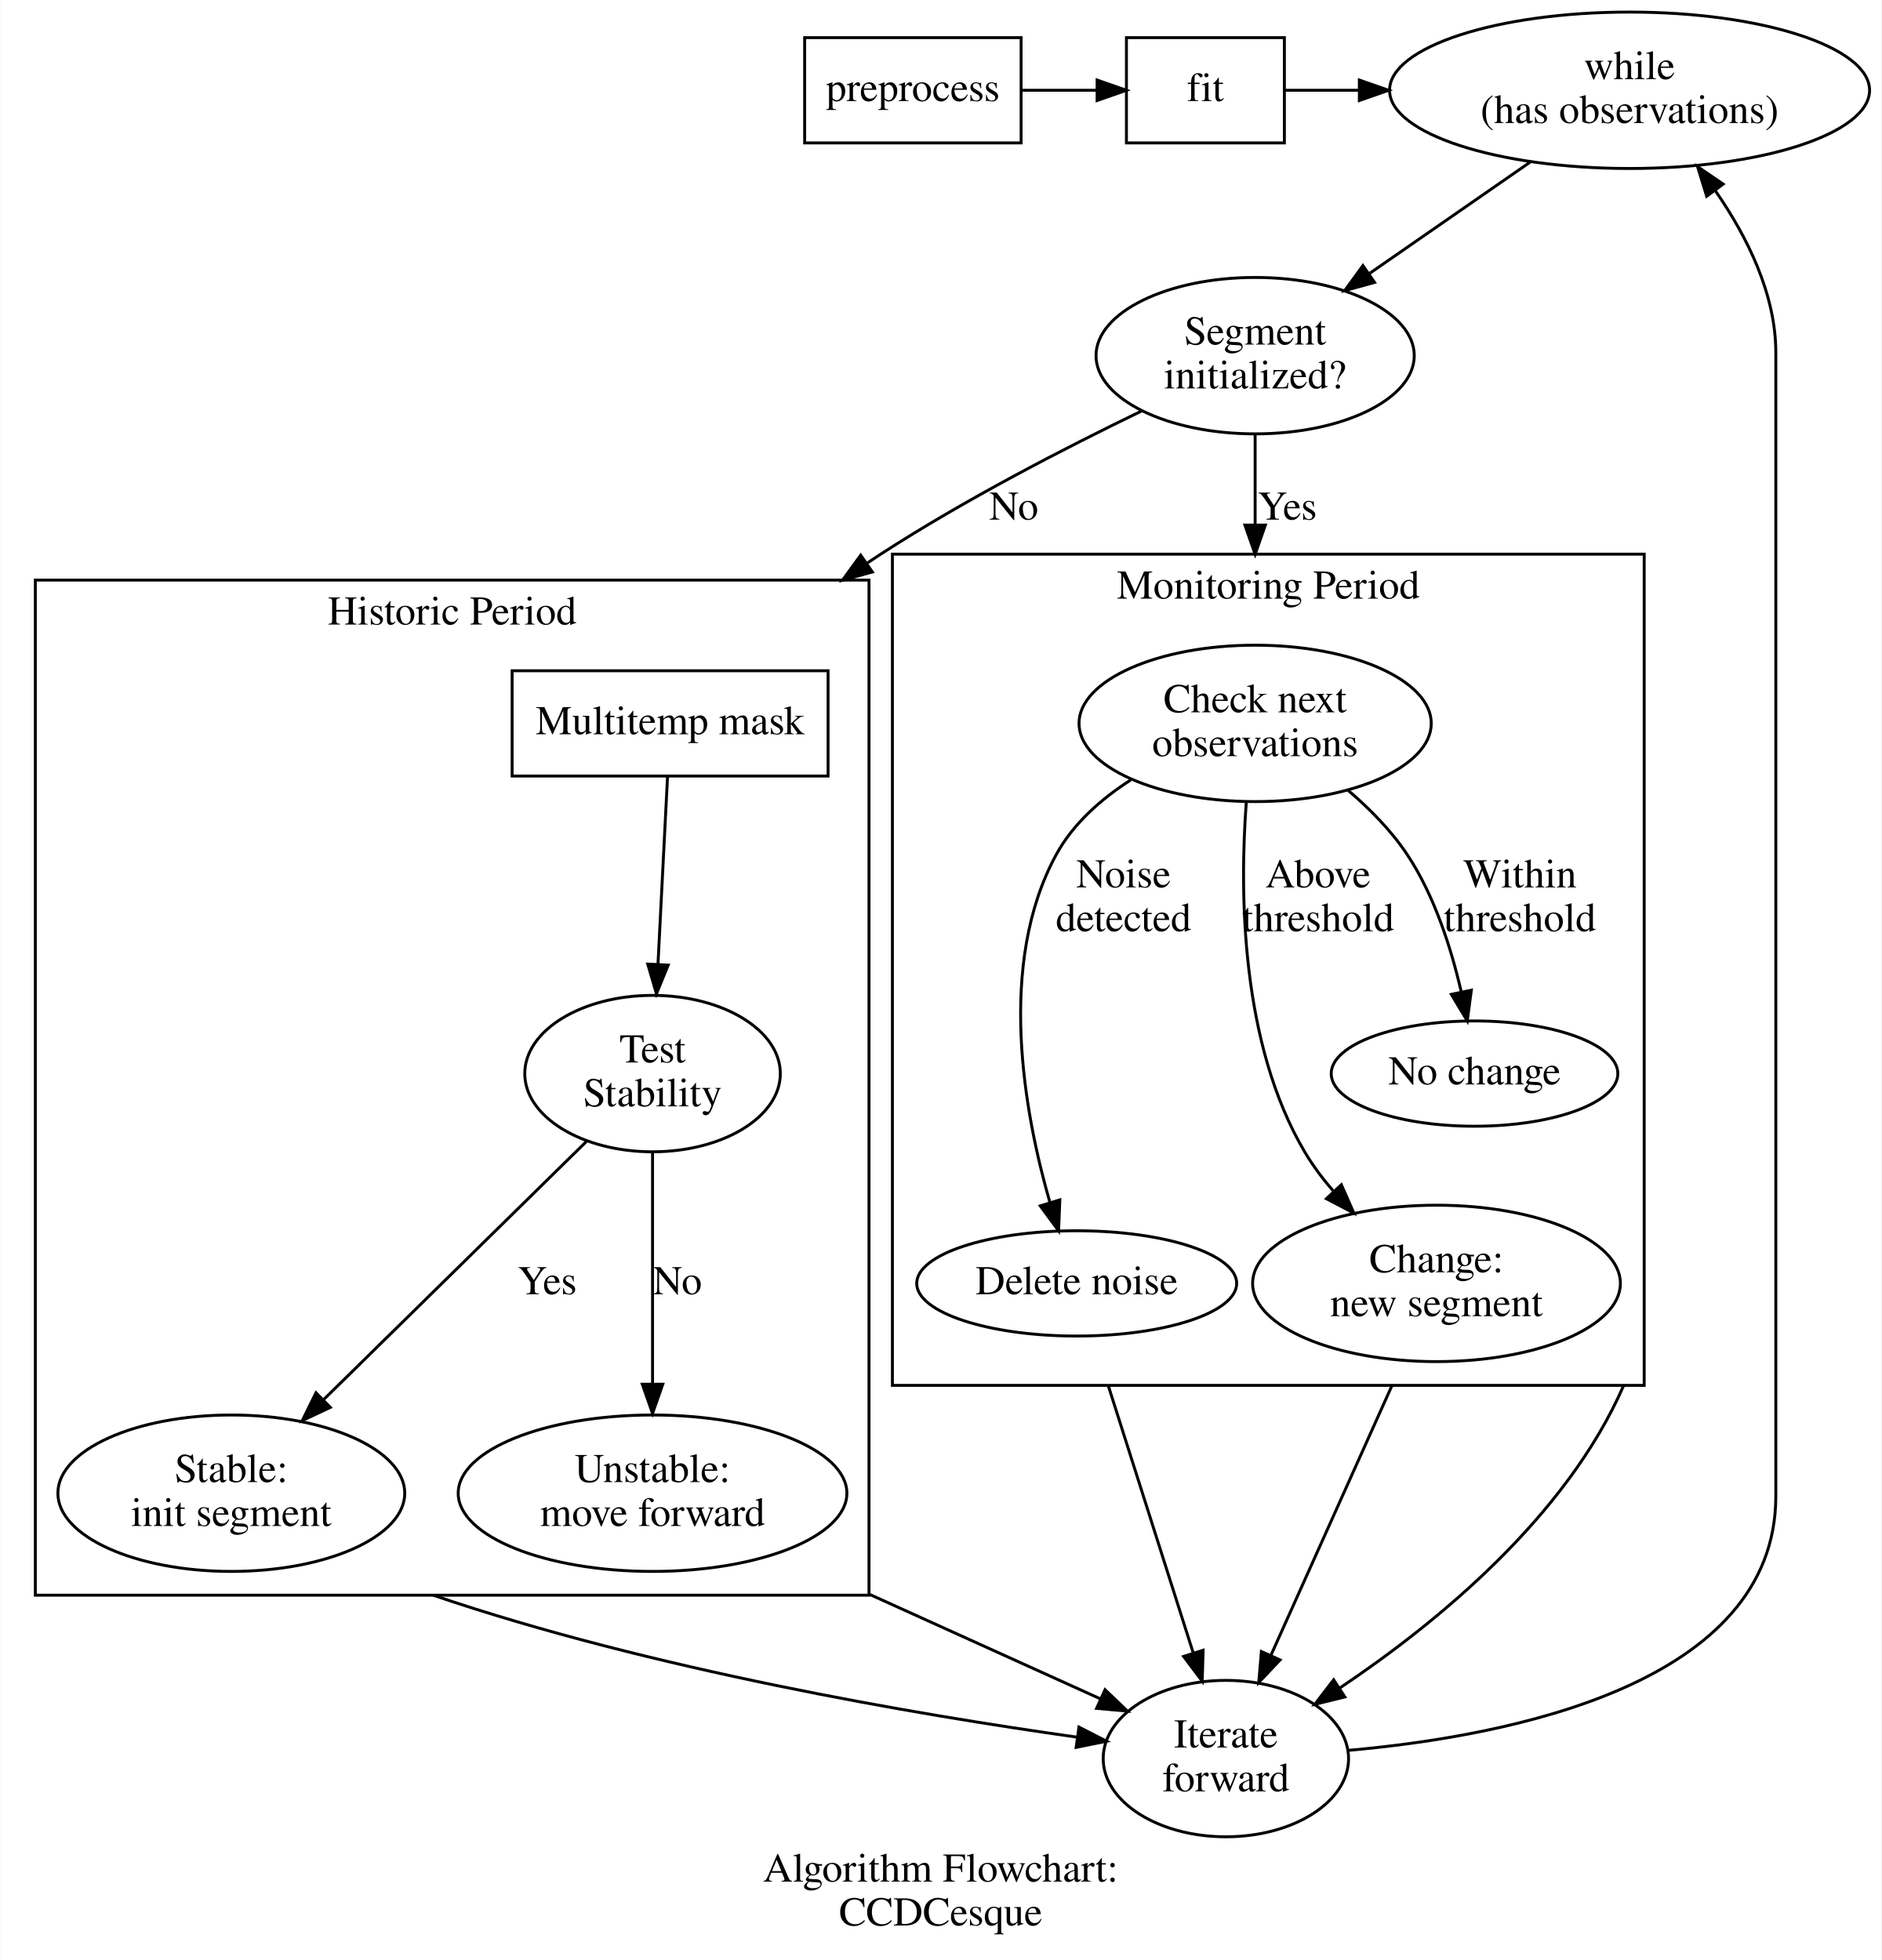
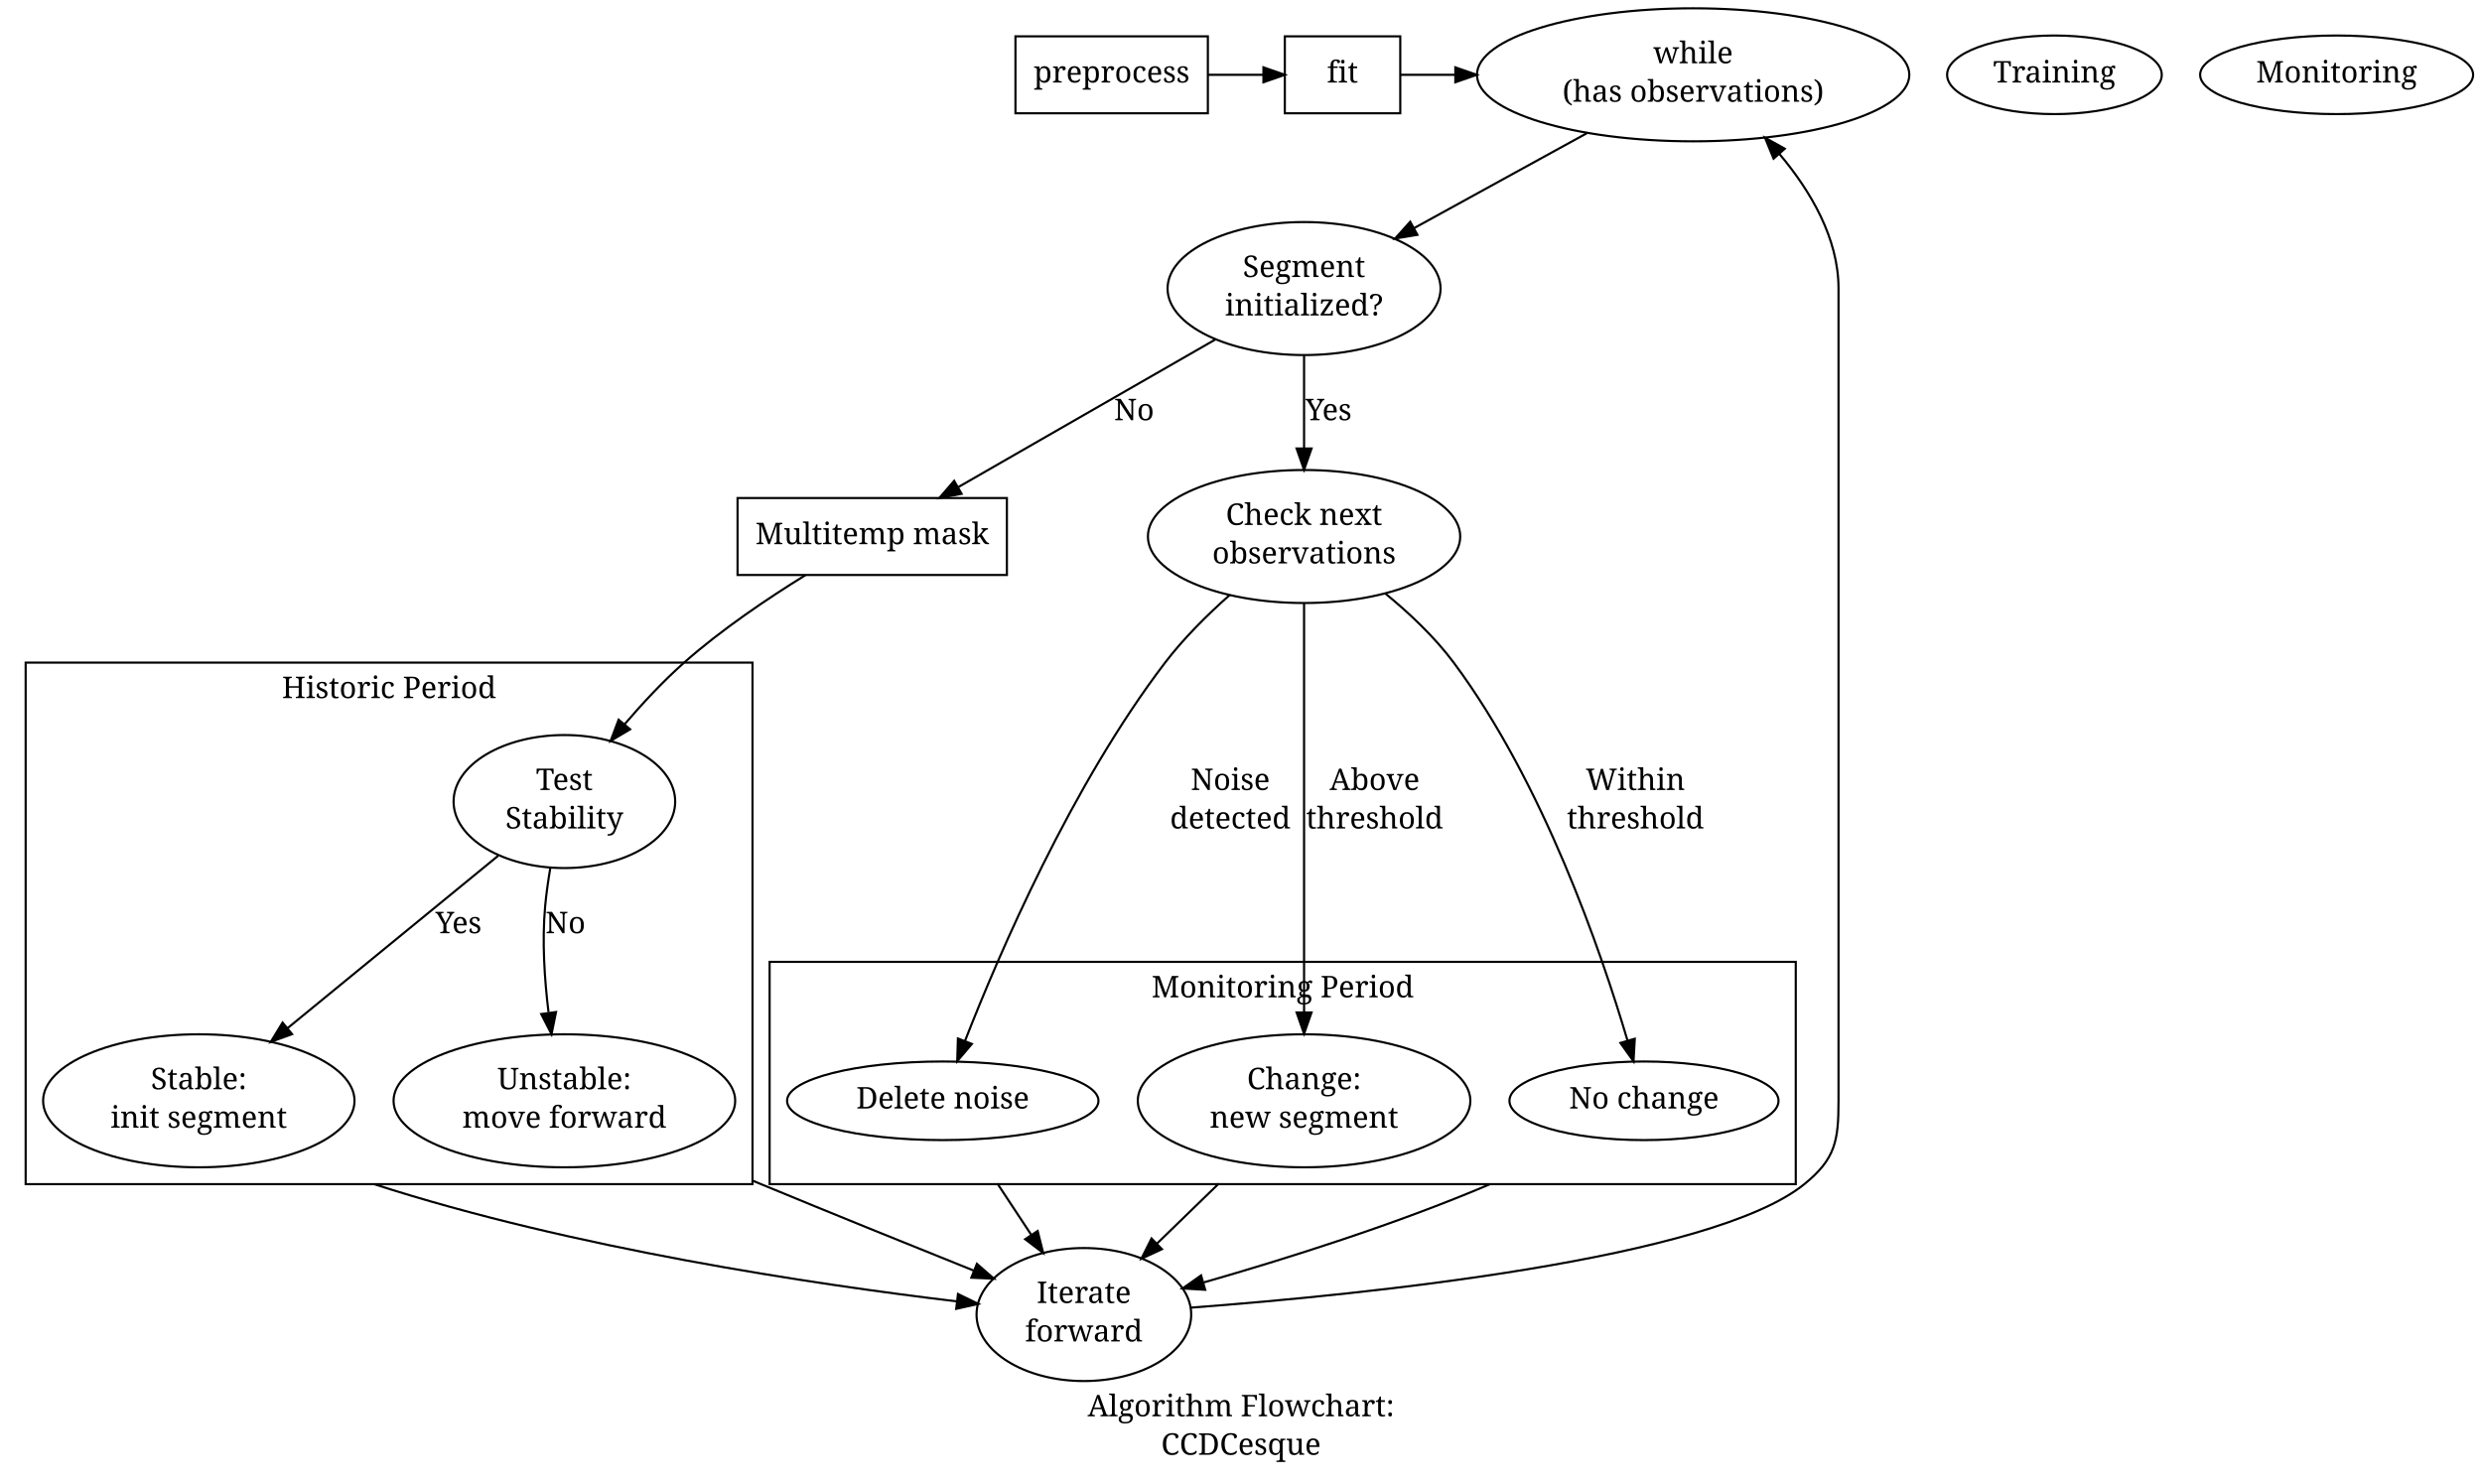
- <svg xmlns="http://www.w3.org/2000/svg" width="643pt" height="670pt" viewBox="0.00 0.00 643.02 670.18">
-   <g id="graph0" class="graph" transform="scale(1 1) rotate(0) translate(4 666.181)">
-     <polygon fill="white" stroke="none" points="-4,4 -4,-666.181 639.024,-666.181 639.024,4 -4,4" />
-     <text text-anchor="middle" x="317.512" y="-22.8" font-family="Times,serif" font-size="14.00">Algorithm Flowchart:</text>
-     <text text-anchor="middle" x="317.512" y="-7.8" font-family="Times,serif" font-size="14.00">CCDCesque</text>
-     <g id="clust5" class="cluster">
-       <polygon fill="none" stroke="black" points="8,-120.74 8,-467.831 293,-467.831 293,-120.74 8,-120.74" />
-       <text text-anchor="middle" x="150.5" y="-452.631" font-family="Times,serif" font-size="14.00">Historic Period</text>
+ <svg xmlns="http://www.w3.org/2000/svg" width="1161pt" height="694pt" viewBox="0.00 0.00 1161.00 694.00">
+   <g id="graph1" class="graph" transform="scale(1 1) rotate(0) translate(4 690)">
+     <polygon fill="white" stroke="white" points="-4,5 -4,-690 1158,-690 1158,5 -4,5" />
+     <text text-anchor="middle" x="576.5" y="-27.4" font-family="Times Roman,serif" font-size="14.00">Algorithm Flowchart:</text>
+     <text text-anchor="middle" x="576.5" y="-9.4" font-family="Times Roman,serif" font-size="14.00">CCDCesque</text>
+     <g id="graph6" class="cluster">
+       <polygon fill="none" stroke="black" points="8,-136 8,-380 348,-380 348,-136 8,-136" />
+       <text text-anchor="middle" x="178" y="-363.4" font-family="Times Roman,serif" font-size="14.00">Historic Period</text>
    </g>
-     <g id="clust6" class="cluster">
-       <polygon fill="none" stroke="black" points="301,-192.48 301,-476.701 558,-476.701 558,-192.48 301,-192.48" />
-       <text text-anchor="middle" x="429.5" y="-461.501" font-family="Times,serif" font-size="14.00">Monitoring Period</text>
+     <g id="graph7" class="cluster">
+       <polygon fill="none" stroke="black" points="356,-136 356,-240 836,-240 836,-136 356,-136" />
+       <text text-anchor="middle" x="596" y="-223.4" font-family="Times Roman,serif" font-size="14.00">Monitoring Period</text>
    </g>
    <g id="node1" class="node">
-       <polygon fill="none" stroke="black" points="345,-653.311 271,-653.311 271,-617.311 345,-617.311 345,-653.311" />
-       <text text-anchor="middle" x="308" y="-631.611" font-family="Times,serif" font-size="14.00">preprocess</text>
+       <polygon fill="none" stroke="black" points="561,-673 471,-673 471,-637 561,-637 561,-673" />
+       <text text-anchor="middle" x="516" y="-651.4" font-family="Times Roman,serif" font-size="14.00">preprocess</text>
    </g>
    <g id="node2" class="node">
-       <polygon fill="none" stroke="black" points="435,-653.311 381,-653.311 381,-617.311 435,-617.311 435,-653.311" />
-       <text text-anchor="middle" x="408" y="-631.611" font-family="Times,serif" font-size="14.00">fit</text>
+       <polygon fill="none" stroke="black" points="651,-673 597,-673 597,-637 651,-637 651,-673" />
+       <text text-anchor="middle" x="624" y="-651.4" font-family="Times Roman,serif" font-size="14.00">fit</text>
    </g>
-     <g id="edge1" class="edge">
-       <path fill="none" stroke="black" d="M345.109,-635.311C353.703,-635.311 362.296,-635.311 370.889,-635.311" />
-       <polygon fill="black" stroke="black" points="370.977,-638.811 380.977,-635.311 370.977,-631.811 370.977,-638.811" />
+     <g id="edge6" class="edge">
+       <path fill="none" stroke="black" d="M561.141,-655C569.73,-655 578.319,-655 586.907,-655" />
+       <polygon fill="black" stroke="black" points="586.99,-658.5 596.99,-655 586.99,-651.5 586.99,-658.5" />
    </g>
    <g id="node3" class="node">
-       <ellipse fill="none" stroke="black" cx="553" cy="-635.311" rx="82.049" ry="26.741" />
-       <text text-anchor="middle" x="553" y="-639.111" font-family="Times,serif" font-size="14.00">while</text>
-       <text text-anchor="middle" x="553" y="-624.111" font-family="Times,serif" font-size="14.00">(has observations)</text>
+       <ellipse fill="none" stroke="black" cx="788" cy="-655" rx="101.116" ry="31.113" />
+       <text text-anchor="middle" x="788" y="-660.4" font-family="Times Roman,serif" font-size="14.00">while</text>
+       <text text-anchor="middle" x="788" y="-642.4" font-family="Times Roman,serif" font-size="14.00">(has observations)</text>
    </g>
-     <g id="edge2" class="edge">
-       <path fill="none" stroke="black" d="M435.188,-635.311C443.585,-635.311 451.983,-635.311 460.38,-635.311" />
-       <polygon fill="black" stroke="black" points="460.623,-638.811 470.623,-635.311 460.623,-631.811 460.623,-638.811" />
+     <g id="edge7" class="edge">
+       <path fill="none" stroke="black" d="M651.227,-655C659.646,-655 668.066,-655 676.485,-655" />
+       <polygon fill="black" stroke="black" points="676.756,-658.5 686.756,-655 676.756,-651.5 676.756,-658.5" />
    </g>
    <g id="node4" class="node">
-       <ellipse fill="none" stroke="black" cx="425" cy="-544.571" rx="54.395" ry="26.741" />
-       <text text-anchor="middle" x="425" y="-548.371" font-family="Times,serif" font-size="14.00">Segment</text>
-       <text text-anchor="middle" x="425" y="-533.371" font-family="Times,serif" font-size="14.00">initialized?</text>
+       <ellipse fill="none" stroke="black" cx="606" cy="-555" rx="63.848" ry="31.113" />
+       <text text-anchor="middle" x="606" y="-560.4" font-family="Times Roman,serif" font-size="14.00">Segment</text>
+       <text text-anchor="middle" x="606" y="-542.4" font-family="Times Roman,serif" font-size="14.00">initialized?</text>
    </g>
-     <g id="edge3" class="edge">
-       <path fill="none" stroke="black" d="M519.034,-610.763C502.104,-599.025 481.547,-584.774 463.976,-572.592" />
-       <polygon fill="black" stroke="black" points="465.832,-569.62 455.62,-566.799 461.844,-575.373 465.832,-569.62" />
+     <g id="edge8" class="edge">
+       <path fill="none" stroke="black" d="M738.268,-627.675C713.24,-613.923 682.929,-597.269 657.641,-583.374" />
+       <polygon fill="black" stroke="black" points="659.02,-580.138 648.57,-578.39 655.649,-586.273 659.02,-580.138" />
+     </g>
+     <g id="node7" class="node">
+       <polygon fill="none" stroke="black" points="467,-457 341,-457 341,-421 467,-421 467,-457" />
+       <text text-anchor="middle" x="404" y="-435.4" font-family="Times Roman,serif" font-size="14.00">Multitemp mask</text>
+     </g>
+     <g id="edge10" class="edge">
+       <path fill="none" stroke="black" d="M564.635,-531.246C529.457,-511.045 479.243,-482.209 444.356,-462.175" />
+       <polygon fill="black" stroke="black" points="445.808,-458.972 435.393,-457.028 442.322,-465.043 445.808,-458.972" />
+       <text text-anchor="middle" x="526.5" y="-493.4" font-family="Times Roman,serif" font-size="14.00">No</text>
+     </g>
+     <g id="node12" class="node">
+       <ellipse fill="none" stroke="black" cx="606" cy="-439" rx="73.039" ry="31.113" />
+       <text text-anchor="middle" x="606" y="-444.4" font-family="Times Roman,serif" font-size="14.00">Check next</text>
+       <text text-anchor="middle" x="606" y="-426.4" font-family="Times Roman,serif" font-size="14.00">observations</text>
+     </g>
+     <g id="edge12" class="edge">
+       <path fill="none" stroke="black" d="M606,-523.914C606,-510.521 606,-494.669 606,-480.308" />
+       <polygon fill="black" stroke="black" points="609.5,-480.172 606,-470.172 602.5,-480.172 609.5,-480.172" />
+       <text text-anchor="middle" x="617.5" y="-493.4" font-family="Times Roman,serif" font-size="14.00">Yes</text>
+     </g>
+     <g id="node5" class="node">
+       <ellipse fill="none" stroke="black" cx="503" cy="-75" rx="50.205" ry="31.113" />
+       <text text-anchor="middle" x="503" y="-80.4" font-family="Times Roman,serif" font-size="14.00">Iterate</text>
+       <text text-anchor="middle" x="503" y="-62.4" font-family="Times Roman,serif" font-size="14.00">forward</text>
+     </g>
+     <g id="edge38" class="edge">
+       <path fill="none" stroke="black" d="M552.834,-78.209C635.6,-84.47 796.609,-100.891 840,-136 854.565,-147.785 856,-156.265 856,-175 856,-555 856,-555 856,-555 856,-578.486 843.015,-600.542 828.394,-617.932" />
+       <polygon fill="black" stroke="black" points="825.624,-615.78 821.602,-625.582 830.858,-620.428 825.624,-615.78" />
    </g>
    <g id="node6" class="node">
-       <polygon fill="none" stroke="black" points="279,-436.831 171,-436.831 171,-400.831 279,-400.831 279,-436.831" />
-       <text text-anchor="middle" x="225" y="-415.131" font-family="Times,serif" font-size="14.00">Multitemp mask</text>
+       <ellipse fill="none" stroke="black" cx="957" cy="-655" rx="50.205" ry="18.385" />
+       <text text-anchor="middle" x="957" y="-651.4" font-family="Times Roman,serif" font-size="14.00">Training</text>
    </g>
-     <g id="edge4" class="edge">
-       <path fill="none" stroke="black" d="M386.14,-525.627C360.204,-513.087 325.72,-495.312 297,-476.701 295.512,-475.737 294.018,-474.749 292.52,-473.741" />
-       <polygon fill="black" stroke="black" points="294.141,-470.606 283.93,-467.782 290.151,-476.358 294.141,-470.606" />
-       <text text-anchor="middle" x="342.5" y="-488.501" font-family="Times,serif" font-size="14.00">No</text>
+     <g id="node8" class="node">
+       <ellipse fill="none" stroke="black" cx="260" cy="-315" rx="51.828" ry="31.113" />
+       <text text-anchor="middle" x="260" y="-320.4" font-family="Times Roman,serif" font-size="14.00">Test</text>
+       <text text-anchor="middle" x="260" y="-302.4" font-family="Times Roman,serif" font-size="14.00">Stability</text>
+     </g>
+     <g id="edge15" class="edge">
+       <path fill="none" stroke="black" d="M372.802,-420.956C355.277,-410.135 333.483,-395.493 316,-380 306.236,-371.347 296.598,-361.007 288.143,-351.146" />
+       <polygon fill="black" stroke="black" points="290.742,-348.798 281.636,-343.383 285.377,-353.295 290.742,-348.798" />
+     </g>
+     <g id="node9" class="node">
+       <ellipse fill="none" stroke="black" cx="89" cy="-175" rx="72.832" ry="31.113" />
+       <text text-anchor="middle" x="89" y="-180.4" font-family="Times Roman,serif" font-size="14.00">Stable:</text>
+       <text text-anchor="middle" x="89" y="-162.4" font-family="Times Roman,serif" font-size="14.00">init segment</text>
+     </g>
+     <g id="edge17" class="edge">
+       <path fill="none" stroke="black" d="M229.033,-289.647C201.468,-267.079 160.924,-233.885 130.546,-209.015" />
+       <polygon fill="black" stroke="black" points="132.618,-206.187 122.663,-202.56 128.183,-211.603 132.618,-206.187" />
+       <text text-anchor="middle" x="210.5" y="-253.4" font-family="Times Roman,serif" font-size="14.00">Yes</text>
    </g>
    <g id="node10" class="node">
-       <ellipse fill="none" stroke="black" cx="425" cy="-418.831" rx="60.208" ry="26.741" />
-       <text text-anchor="middle" x="425" y="-422.631" font-family="Times,serif" font-size="14.00">Check next</text>
-       <text text-anchor="middle" x="425" y="-407.631" font-family="Times,serif" font-size="14.00">observations</text>
+       <ellipse fill="none" stroke="black" cx="260" cy="-175" rx="79.903" ry="31.113" />
+       <text text-anchor="middle" x="260" y="-180.4" font-family="Times Roman,serif" font-size="14.00">Unstable:</text>
+       <text text-anchor="middle" x="260" y="-162.4" font-family="Times Roman,serif" font-size="14.00">move forward</text>
    </g>
-     <g id="edge5" class="edge">
-       <path fill="none" stroke="black" d="M425,-517.631C425,-508.476 425,-497.714 425,-486.74" />
-       <polygon fill="black" stroke="black" points="428.5,-486.642 425,-476.642 421.5,-486.642 428.5,-486.642" />
-       <text text-anchor="middle" x="436" y="-488.501" font-family="Times,serif" font-size="14.00">Yes</text>
+     <g id="edge19" class="edge">
+       <path fill="none" stroke="black" d="M253.431,-284.012C252.419,-278.06 251.533,-271.857 251,-266 249.526,-249.814 250.67,-232.021 252.574,-216.494" />
+       <polygon fill="black" stroke="black" points="256.101,-216.538 253.991,-206.155 249.166,-215.587 256.101,-216.538" />
+       <text text-anchor="middle" x="260.5" y="-253.4" font-family="Times Roman,serif" font-size="14.00">No</text>
    </g>
-     <g id="node5" class="node">
-       <ellipse fill="none" stroke="black" cx="415" cy="-64.87" rx="41.94" ry="26.741" />
-       <text text-anchor="middle" x="415" y="-68.67" font-family="Times,serif" font-size="14.00">Iterate</text>
-       <text text-anchor="middle" x="415" y="-53.67" font-family="Times,serif" font-size="14.00">forward</text>
+     <g id="edge34" class="edge">
+       <path fill="none" stroke="black" d="M171,-136C263.815,-105.979 376.293,-89.209 443.624,-81.15" />
+       <polygon fill="black" stroke="black" points="444.103,-84.618 453.627,-79.977 443.288,-77.665 444.103,-84.618" />
    </g>
-     <g id="edge17" class="edge">
-       <path fill="none" stroke="black" d="M456.723,-67.672C512.11,-72.559 603,-90.366 603,-154.61 603,-545.571 603,-545.571 603,-545.571 603,-565.564 593.247,-585.206 582.356,-600.908" />
-       <polygon fill="black" stroke="black" points="579.358,-599.076 576.243,-609.203 584.994,-603.229 579.358,-599.076" />
-     </g>
-     <g id="node7" class="node">
-       <ellipse fill="none" stroke="black" cx="219" cy="-299.09" rx="43.682" ry="26.741" />
-       <text text-anchor="middle" x="219" y="-302.89" font-family="Times,serif" font-size="14.00">Test</text>
-       <text text-anchor="middle" x="219" y="-287.89" font-family="Times,serif" font-size="14.00">Stability</text>
-     </g>
-     <g id="edge6" class="edge">
-       <path fill="none" stroke="black" d="M224.128,-400.71C223.273,-383.938 221.943,-357.852 220.853,-336.443" />
-       <polygon fill="black" stroke="black" points="224.344,-336.179 220.339,-326.37 217.353,-336.536 224.344,-336.179" />
-     </g>
-     <g id="node8" class="node">
-       <ellipse fill="none" stroke="black" cx="75" cy="-155.61" rx="59.294" ry="26.741" />
-       <text text-anchor="middle" x="75" y="-159.41" font-family="Times,serif" font-size="14.00">Stable:</text>
-       <text text-anchor="middle" x="75" y="-144.41" font-family="Times,serif" font-size="14.00">init segment</text>
-     </g>
-     <g id="edge7" class="edge">
-       <path fill="none" stroke="black" d="M196.5,-275.984C172.351,-252.257 133.801,-214.382 106.611,-187.668" />
-       <polygon fill="black" stroke="black" points="108.851,-184.962 99.265,-180.45 103.945,-189.955 108.851,-184.962" />
-       <text text-anchor="middle" x="183" y="-223.65" font-family="Times,serif" font-size="14.00">Yes</text>
-     </g>
-     <g id="node9" class="node">
-       <ellipse fill="none" stroke="black" cx="219" cy="-155.61" rx="66.436" ry="26.741" />
-       <text text-anchor="middle" x="219" y="-159.41" font-family="Times,serif" font-size="14.00">Unstable:</text>
-       <text text-anchor="middle" x="219" y="-144.41" font-family="Times,serif" font-size="14.00">move forward</text>
-     </g>
-     <g id="edge8" class="edge">
-       <path fill="none" stroke="black" d="M219,-272.141C219,-249.944 219,-217.752 219,-192.984" />
-       <polygon fill="black" stroke="black" points="222.5,-192.874 219,-182.874 215.5,-192.874 222.5,-192.874" />
-       <text text-anchor="middle" x="227.5" y="-223.65" font-family="Times,serif" font-size="14.00">No</text>
-     </g>
-     <g id="edge15" class="edge">
-       <path fill="none" stroke="black" d="M144,-120.74C218.498,-95.385 308.713,-80.003 363.966,-72.218" />
-       <polygon fill="black" stroke="black" points="364.772,-75.64 374.2,-70.807 363.816,-68.706 364.772,-75.64" />
-     </g>
-     <g id="edge16" class="edge">
-       <path fill="none" stroke="black" d="M292.756,-121.217C319.529,-109.095 348.877,-95.808 372.105,-85.291" />
-       <polygon fill="black" stroke="black" points="373.689,-88.416 381.355,-81.103 370.802,-82.039 373.689,-88.416" />
+     <g id="edge36" class="edge">
+       <path fill="none" stroke="black" d="M347.92,-137.692C349.289,-137.123 350.65,-136.559 352,-136 384.977,-122.351 422.146,-107.331 451.356,-95.61" />
+       <polygon fill="black" stroke="black" points="452.959,-98.739 460.939,-91.769 450.354,-92.241 452.959,-98.739" />
    </g>
    <g id="node11" class="node">
-       <ellipse fill="none" stroke="black" cx="364" cy="-227.35" rx="54.691" ry="18" />
-       <text text-anchor="middle" x="364" y="-223.65" font-family="Times,serif" font-size="14.00">Delete noise</text>
-     </g>
-     <g id="edge9" class="edge">
-       <path fill="none" stroke="black" d="M382.514,-399.522C372.352,-393.002 362.781,-384.57 357,-373.96 336.655,-336.623 346.029,-285.578 354.877,-254.899" />
-       <polygon fill="black" stroke="black" points="358.227,-255.912 357.813,-245.325 351.535,-253.859 358.227,-255.912" />
-       <text text-anchor="middle" x="380" y="-362.76" font-family="Times,serif" font-size="14.00">Noise</text>
-       <text text-anchor="middle" x="380" y="-347.76" font-family="Times,serif" font-size="14.00">detected</text>
-     </g>
-     <g id="node12" class="node">
-       <ellipse fill="none" stroke="black" cx="487" cy="-227.35" rx="62.865" ry="26.741" />
-       <text text-anchor="middle" x="487" y="-231.15" font-family="Times,serif" font-size="14.00">Change:</text>
-       <text text-anchor="middle" x="487" y="-216.15" font-family="Times,serif" font-size="14.00">new segment</text>
-     </g>
-     <g id="edge10" class="edge">
-       <path fill="none" stroke="black" d="M421.978,-391.903C419.684,-361.134 420.006,-309.332 442,-272.22 444.781,-267.527 448.193,-262.994 451.882,-258.737" />
-       <polygon fill="black" stroke="black" points="454.472,-261.092 458.747,-251.398 449.36,-256.31 454.472,-261.092" />
-       <text text-anchor="middle" x="446.5" y="-362.76" font-family="Times,serif" font-size="14.00">Above</text>
-       <text text-anchor="middle" x="446.5" y="-347.76" font-family="Times,serif" font-size="14.00">threshold</text>
+       <ellipse fill="none" stroke="black" cx="1089" cy="-655" rx="63.848" ry="18.385" />
+       <text text-anchor="middle" x="1089" y="-651.4" font-family="Times Roman,serif" font-size="14.00">Monitoring</text>
    </g>
    <g id="node13" class="node">
-       <ellipse fill="none" stroke="black" cx="500" cy="-299.09" rx="48.993" ry="18" />
-       <text text-anchor="middle" x="500" y="-295.39" font-family="Times,serif" font-size="14.00">No change</text>
+       <ellipse fill="none" stroke="black" cx="437" cy="-175" rx="72.832" ry="18.385" />
+       <text text-anchor="middle" x="437" y="-171.4" font-family="Times Roman,serif" font-size="14.00">Delete noise</text>
    </g>
-     <g id="edge11" class="edge">
-       <path fill="none" stroke="black" d="M456.719,-395.996C464.207,-389.612 471.579,-382.129 477,-373.96 486.324,-359.912 492.034,-341.879 495.432,-327.147" />
-       <polygon fill="black" stroke="black" points="498.911,-327.61 497.517,-317.107 492.057,-326.187 498.911,-327.61" />
-       <text text-anchor="middle" x="515.5" y="-362.76" font-family="Times,serif" font-size="14.00">Within</text>
-       <text text-anchor="middle" x="515.5" y="-347.76" font-family="Times,serif" font-size="14.00">threshold</text>
+     <g id="edge22" class="edge">
+       <path fill="none" stroke="black" d="M571.293,-411.707C560.76,-402.371 549.688,-391.391 541,-380 497.287,-322.691 463.489,-244.21 447.373,-202.955" />
+       <polygon fill="black" stroke="black" points="450.609,-201.619 443.752,-193.543 444.076,-204.132 450.609,-201.619" />
+       <text text-anchor="middle" x="571.5" y="-320.4" font-family="Times Roman,serif" font-size="14.00">Noise</text>
+       <text text-anchor="middle" x="571.5" y="-302.4" font-family="Times Roman,serif" font-size="14.00">detected</text>
    </g>
-     <g id="edge12" class="edge">
-       <path fill="none" stroke="black" d="M374.763,-192.482C383.282,-165.677 395.141,-128.358 403.777,-101.184" />
-       <polygon fill="black" stroke="black" points="407.215,-101.922 406.908,-91.332 400.544,-99.802 407.215,-101.922" />
+     <g id="node14" class="node">
+       <ellipse fill="none" stroke="black" cx="606" cy="-175" rx="77.782" ry="31.113" />
+       <text text-anchor="middle" x="606" y="-180.4" font-family="Times Roman,serif" font-size="14.00">Change:</text>
+       <text text-anchor="middle" x="606" y="-162.4" font-family="Times Roman,serif" font-size="14.00">new segment</text>
    </g>
-     <g id="edge13" class="edge">
-       <path fill="none" stroke="black" d="M471.813,-192.499C459.644,-165.377 442.643,-127.484 430.415,-100.229" />
-       <polygon fill="black" stroke="black" points="433.524,-98.607 426.237,-90.915 427.137,-101.472 433.524,-98.607" />
+     <g id="edge24" class="edge">
+       <path fill="none" stroke="black" d="M606,-407.94C606,-360.404 606,-269.55 606,-216.445" />
+       <polygon fill="black" stroke="black" points="609.5,-216.352 606,-206.352 602.5,-216.352 609.5,-216.352" />
+       <text text-anchor="middle" x="639" y="-320.4" font-family="Times Roman,serif" font-size="14.00">Above</text>
+       <text text-anchor="middle" x="639" y="-302.4" font-family="Times Roman,serif" font-size="14.00">threshold</text>
    </g>
-     <g id="edge14" class="edge">
-       <path fill="none" stroke="black" d="M551,-192.48C531.321,-147.273 486.662,-110.915 453.866,-88.955" />
-       <polygon fill="black" stroke="black" points="455.671,-85.954 445.385,-83.417 451.844,-91.815 455.671,-85.954" />
+     <g id="node15" class="node">
+       <ellipse fill="none" stroke="black" cx="765" cy="-175" rx="62.932" ry="18.385" />
+       <text text-anchor="middle" x="765" y="-171.4" font-family="Times Roman,serif" font-size="14.00">No change</text>
+     </g>
+     <g id="edge26" class="edge">
+       <path fill="none" stroke="black" d="M643.898,-412.419C655.27,-403.121 667.078,-391.983 676,-380 717.869,-323.769 744.972,-244.791 757.295,-203.188" />
+       <polygon fill="black" stroke="black" points="760.694,-204.031 760.109,-193.453 753.97,-202.087 760.694,-204.031" />
+       <text text-anchor="middle" x="761" y="-320.4" font-family="Times Roman,serif" font-size="14.00">Within</text>
+       <text text-anchor="middle" x="761" y="-302.4" font-family="Times Roman,serif" font-size="14.00">threshold</text>
+     </g>
+     <g id="edge28" class="edge">
+       <path fill="none" stroke="black" d="M462.532,-136.315C467.698,-128.488 473.122,-120.27 478.26,-112.484" />
+       <polygon fill="black" stroke="black" points="481.386,-114.102 483.974,-103.828 475.544,-110.246 481.386,-114.102" />
+     </g>
+     <g id="edge30" class="edge">
+       <path fill="none" stroke="black" d="M566.117,-136.278C556.551,-126.991 546.421,-117.156 537.142,-108.148" />
+       <polygon fill="black" stroke="black" points="539.526,-105.584 529.913,-101.129 534.65,-110.606 539.526,-105.584" />
+     </g>
+     <g id="edge32" class="edge">
+       <path fill="none" stroke="black" d="M693,-136C649.128,-117.268 597.483,-101.039 559.119,-90.04" />
+       <polygon fill="black" stroke="black" points="559.743,-86.579 549.167,-87.218 557.833,-93.313 559.743,-86.579" />
    </g>
  </g>
</svg>
